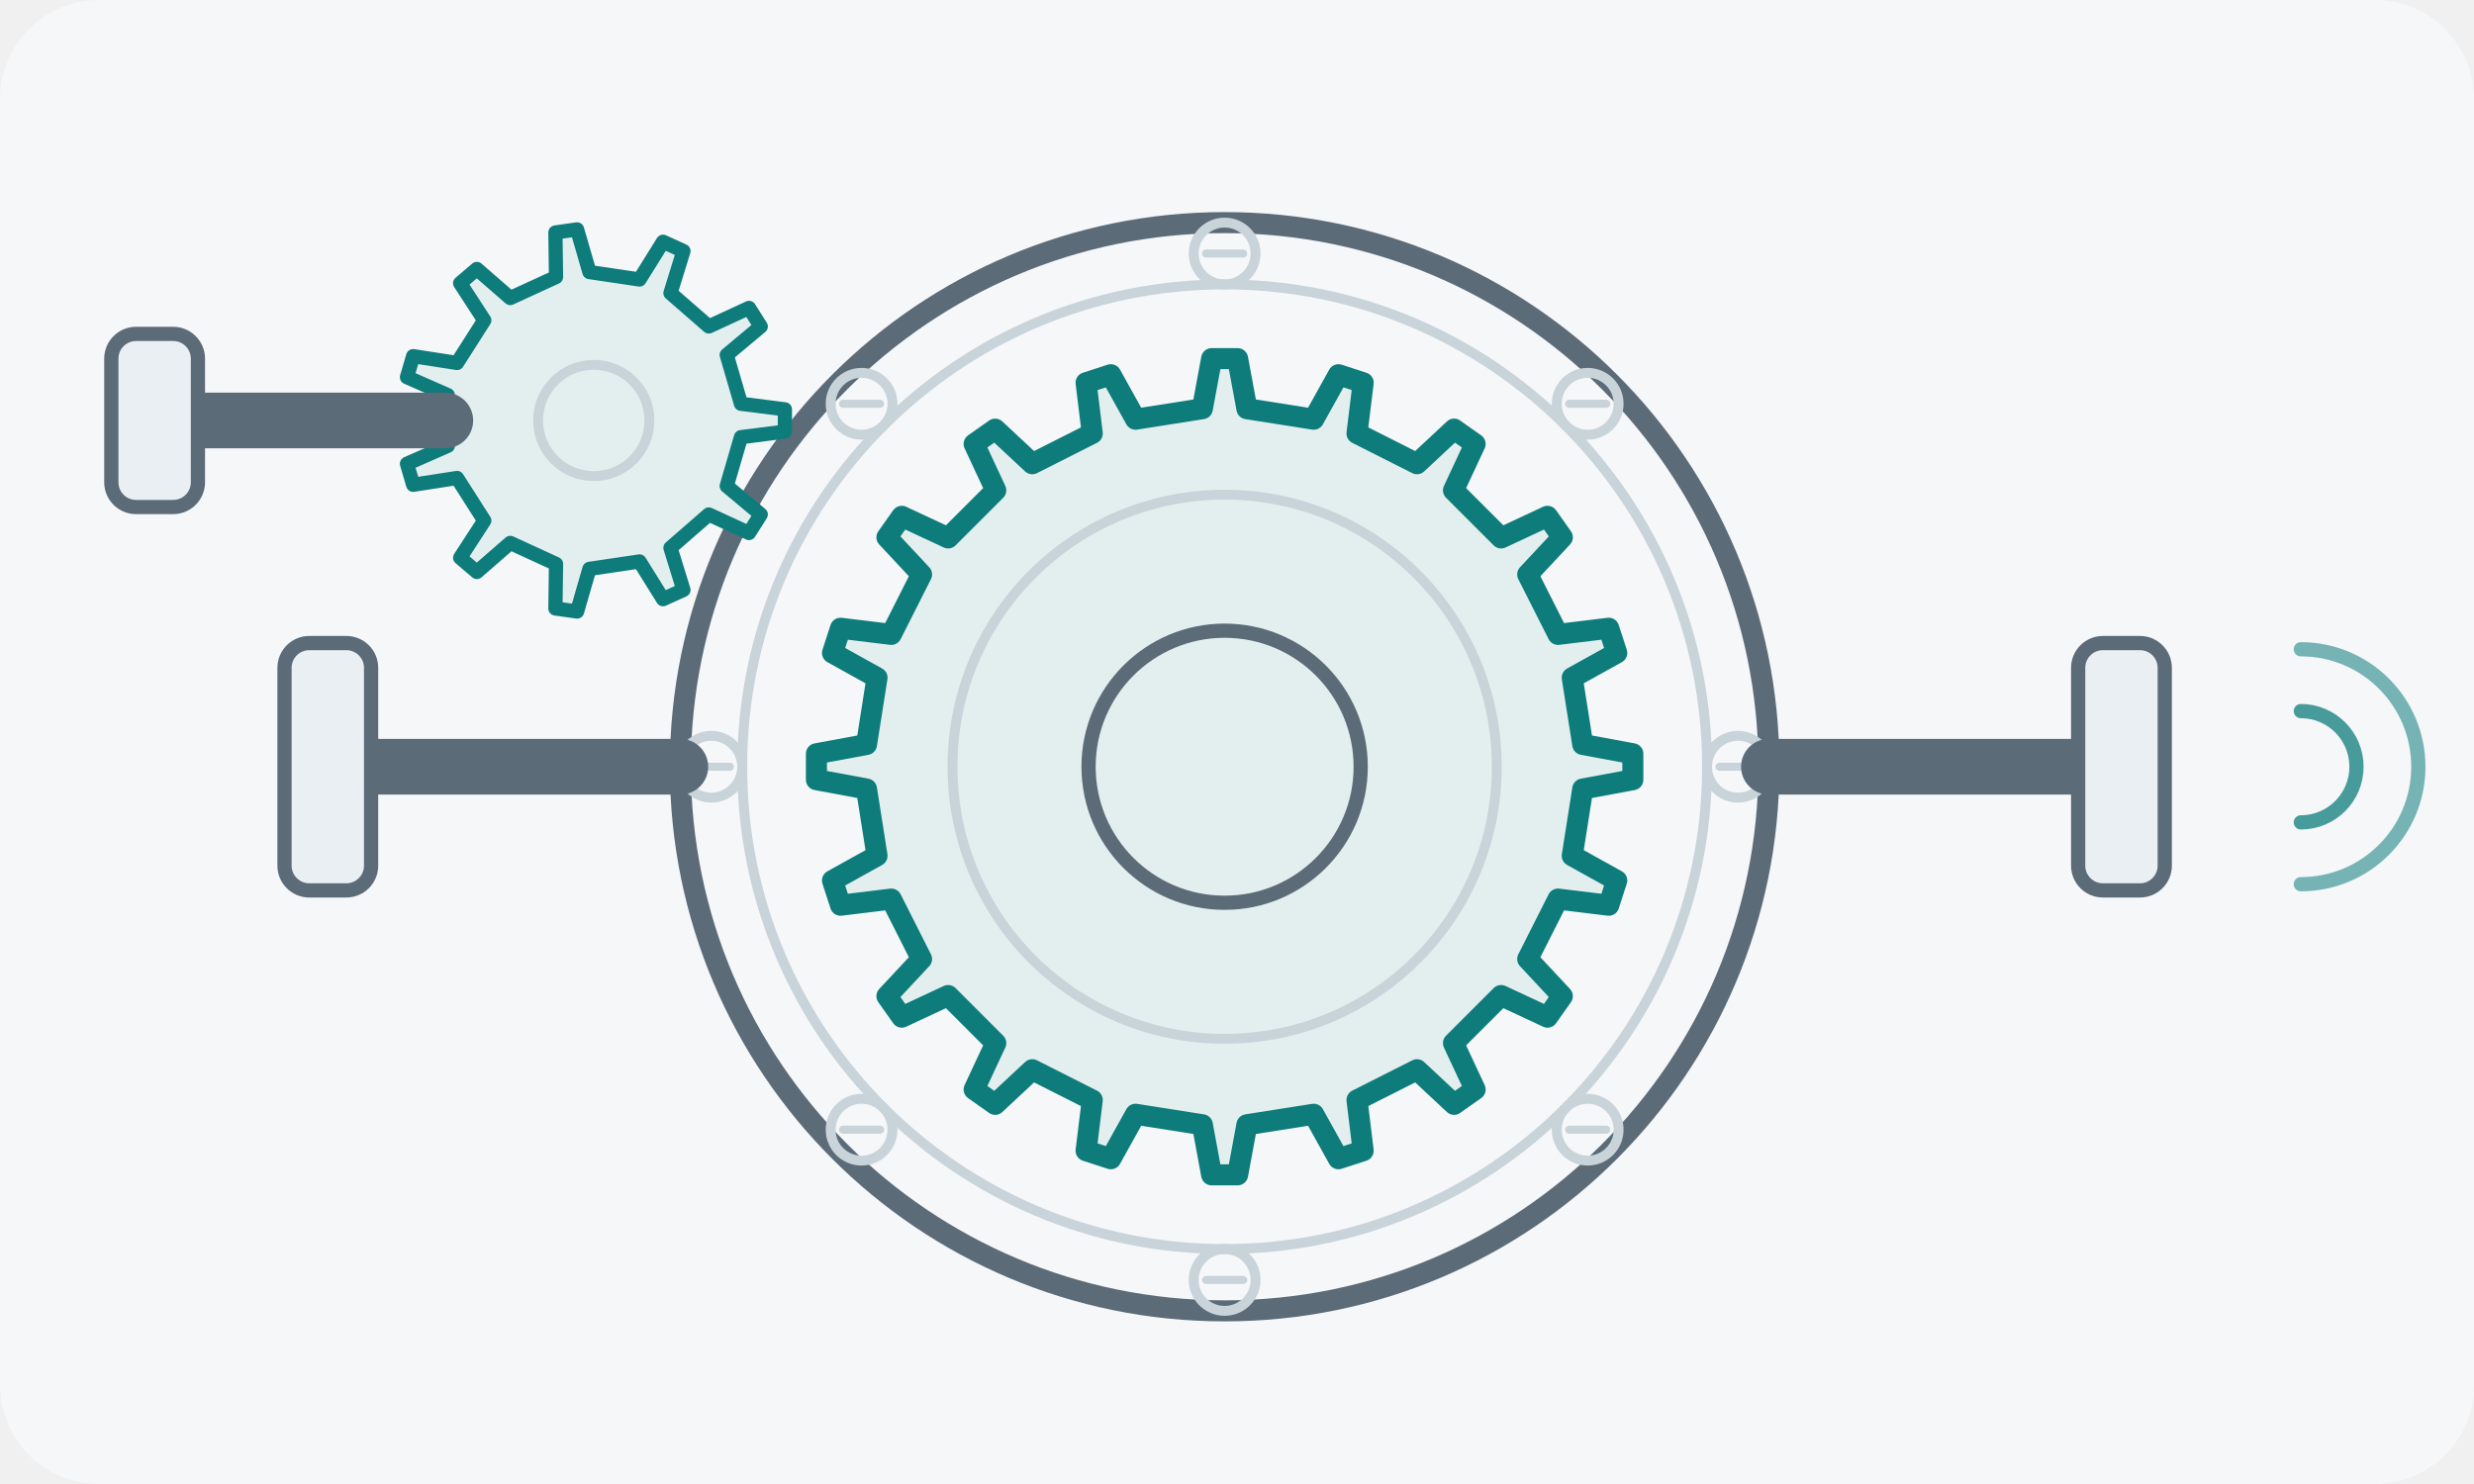
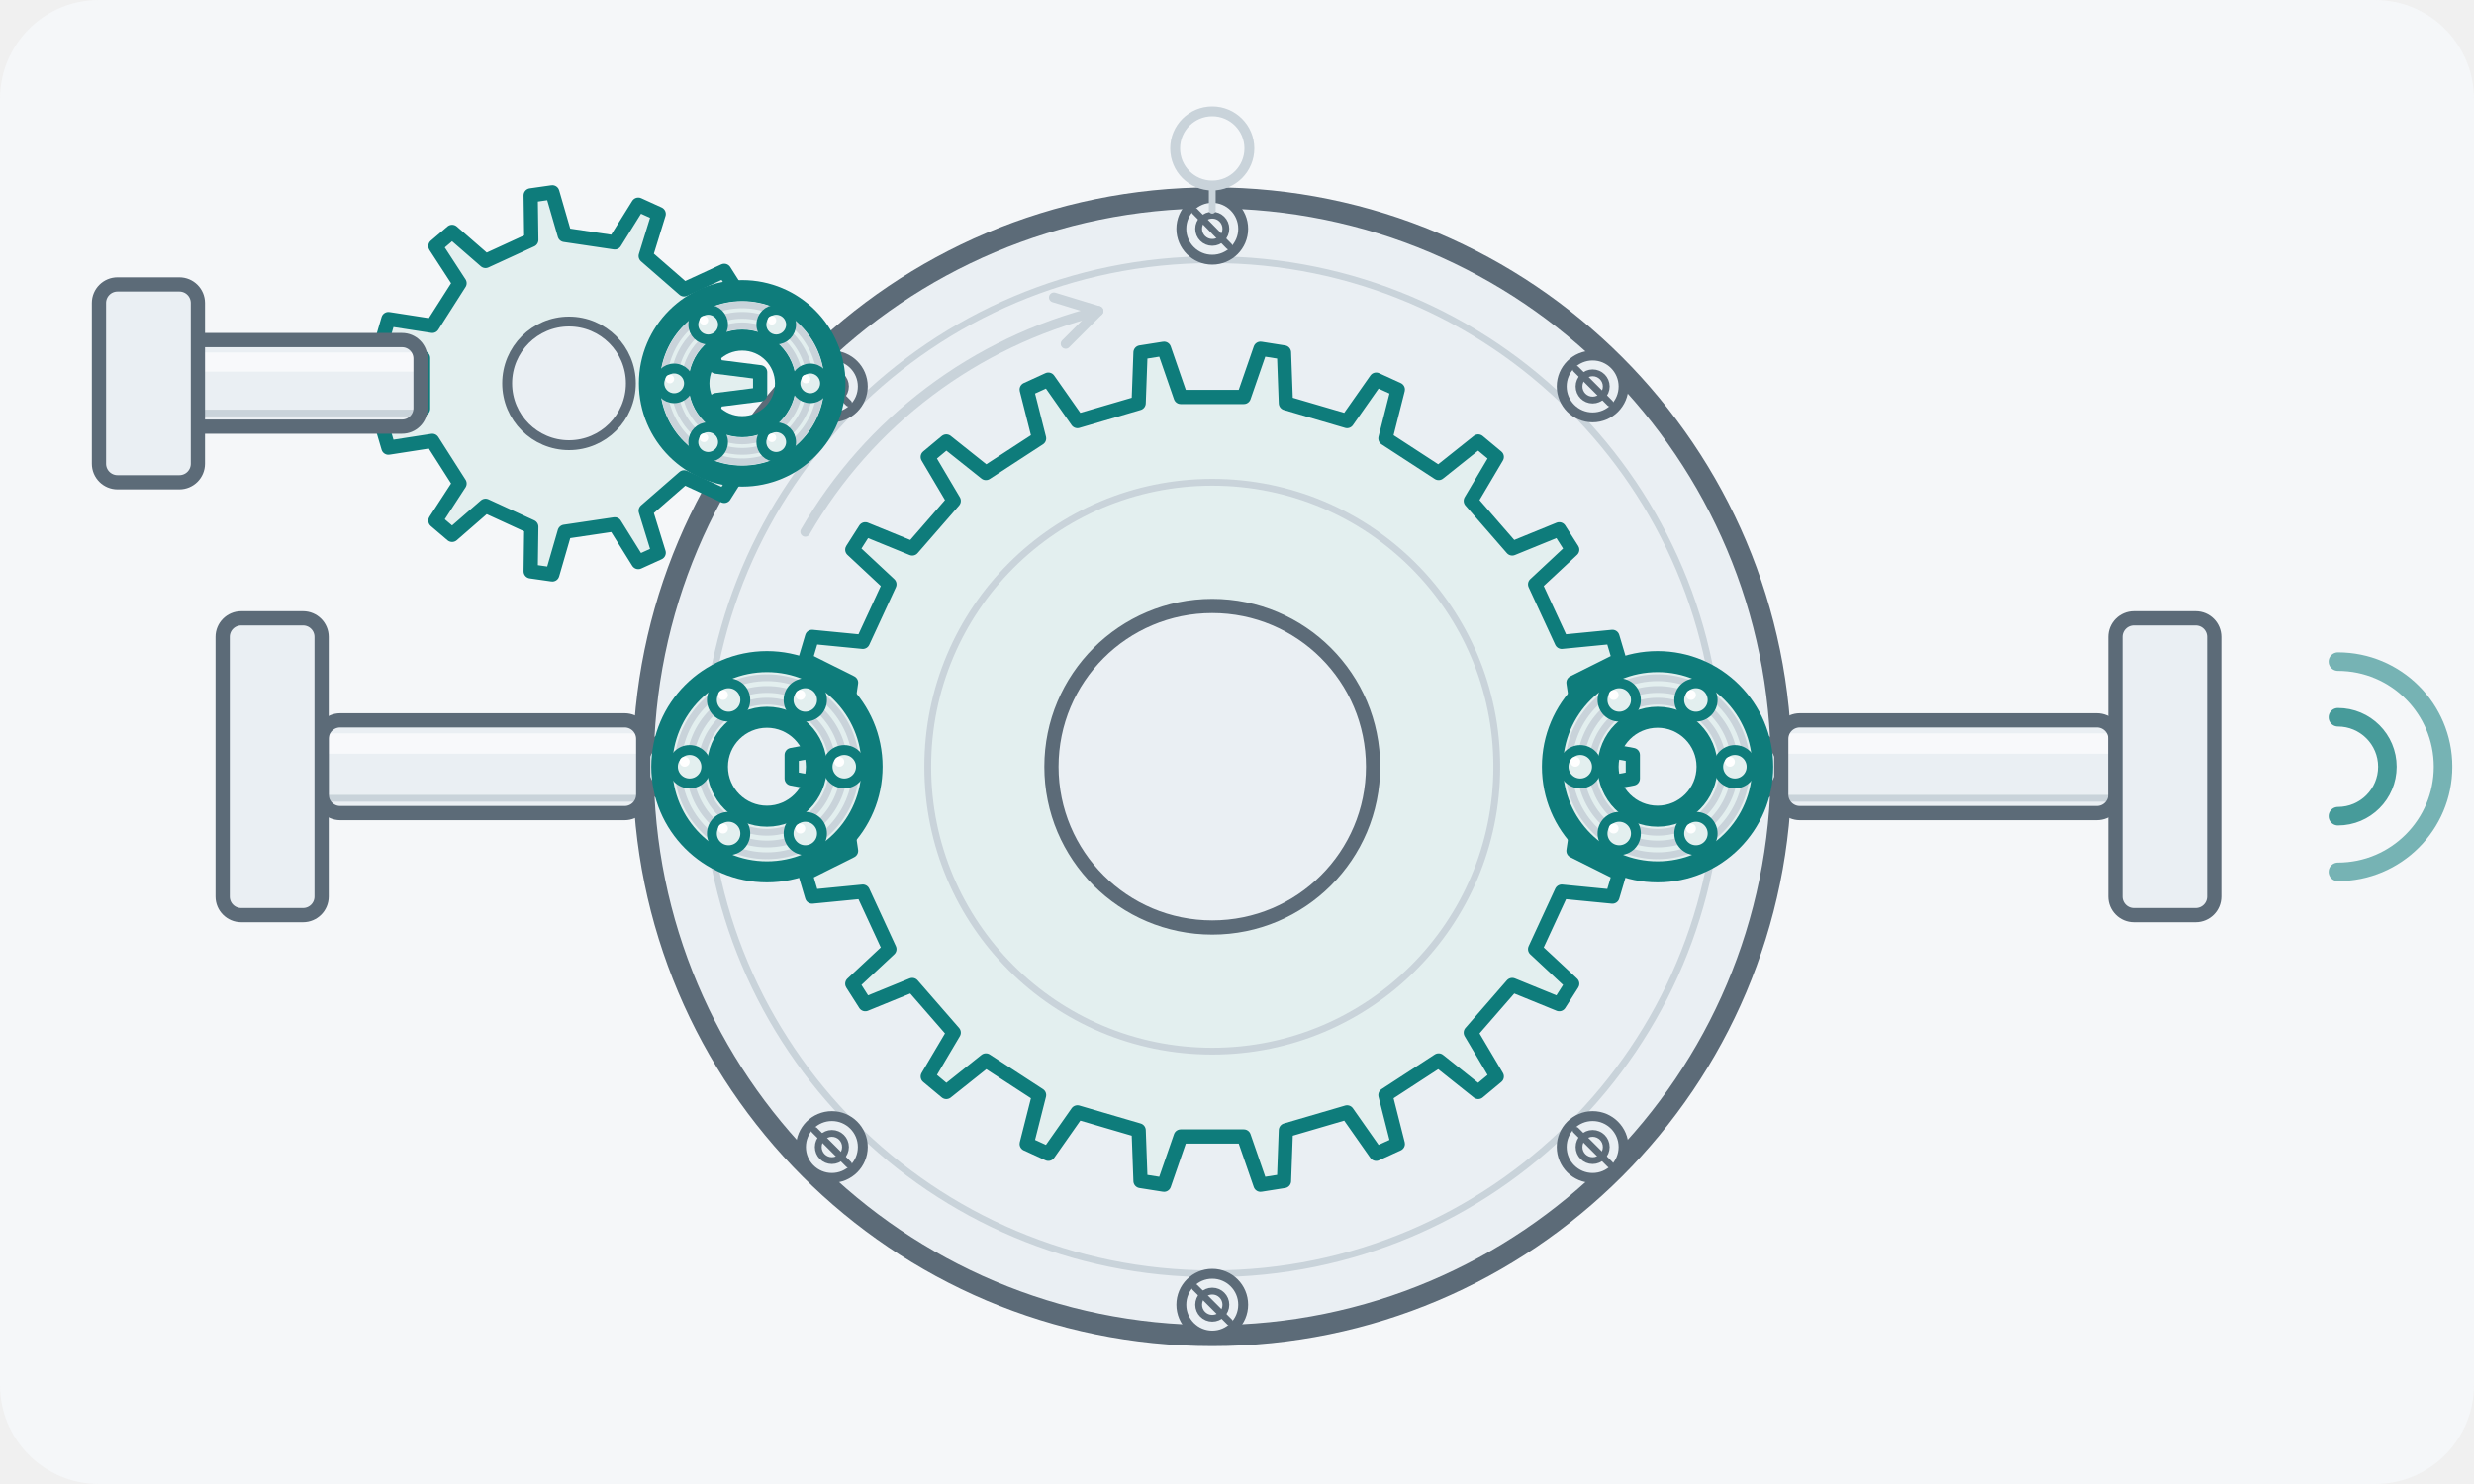
<svg xmlns="http://www.w3.org/2000/svg" viewBox="0 0 400 240" role="img" aria-label="Схема редуктора и главной пары">
+   <defs>
+     <pattern id="mRub" width="7" height="7" patternUnits="userSpaceOnUse">
+       <path d="M0 7 L7 0 M-1 1 L1 -1 M6 8 L8 6" stroke="#C9D3DA" stroke-width="1" />
+       <path d="M0 0 L7 7 M-1 6 L1 8 M6 -1 L8 1" stroke="#C9D3DA" stroke-width="1" />
+     </pattern>
+     <pattern id="mCer" width="8" height="8" patternUnits="userSpaceOnUse">
+       <circle cx="2" cy="2" r="1.2" fill="#C9D3DA" />
+       <circle cx="6" cy="6" r="1.2" fill="#C9D3DA" />
+     </pattern>
+     <pattern id="mFric" width="6" height="6" patternUnits="userSpaceOnUse">
+       <circle cx="1.5" cy="1.5" r="0.9" fill="#0E7C7B" opacity="0.55" />
+       <circle cx="4.5" cy="4.5" r="0.9" fill="#0E7C7B" opacity="0.55" />
+       <circle cx="4.5" cy="1.5" r="0.6" fill="#0E7C7B" opacity="0.35" />
+     </pattern>
+     <pattern id="mMet" width="6" height="6" patternUnits="userSpaceOnUse" patternTransform="rotate(45)">
+       <path d="M0 0 V6" stroke="#C9D3DA" stroke-width="1" />
+     </pattern>
+   </defs>
  <rect width="400" height="240" rx="16" fill="#F5F7F9" />
  <g fill="none" stroke-linecap="round" stroke-linejoin="round">
-     <circle cx="198.0" cy="124.0" r="88.0" stroke="#5C6B78" stroke-width="3.4" fill="none" />
-     <circle cx="198.0" cy="124.0" r="78.0" stroke="#C9D3DA" stroke-width="1.6" fill="none" />
-     <circle cx="281.0" cy="124.0" r="5.0" stroke="#C9D3DA" stroke-width="1.6" fill="none" />
-     <path d="M 278.0 124.0 L 284.0 124.0" stroke="#C9D3DA" stroke-width="1.3" />
-     <circle cx="256.7" cy="182.7" r="5.0" stroke="#C9D3DA" stroke-width="1.6" fill="none" />
-     <path d="M 253.7 182.7 L 259.7 182.7" stroke="#C9D3DA" stroke-width="1.3" />
-     <circle cx="198.0" cy="207.0" r="5.0" stroke="#C9D3DA" stroke-width="1.6" fill="none" />
-     <path d="M 195.0 207.0 L 201.0 207.0" stroke="#C9D3DA" stroke-width="1.3" />
-     <circle cx="139.3" cy="182.7" r="5.0" stroke="#C9D3DA" stroke-width="1.6" fill="none" />
-     <path d="M 136.3 182.7 L 142.3 182.7" stroke="#C9D3DA" stroke-width="1.3" />
-     <circle cx="115.0" cy="124.0" r="5.0" stroke="#C9D3DA" stroke-width="1.6" fill="none" />
-     <path d="M 112.0 124.0 L 118.0 124.0" stroke="#C9D3DA" stroke-width="1.3" />
-     <circle cx="139.3" cy="65.3" r="5.0" stroke="#C9D3DA" stroke-width="1.6" fill="none" />
-     <path d="M 136.3 65.3 L 142.3 65.3" stroke="#C9D3DA" stroke-width="1.3" />
-     <circle cx="198.0" cy="41.0" r="5.0" stroke="#C9D3DA" stroke-width="1.6" fill="none" />
-     <path d="M 195.0 41.0 L 201.0 41.0" stroke="#C9D3DA" stroke-width="1.3" />
-     <circle cx="256.7" cy="65.3" r="5.0" stroke="#C9D3DA" stroke-width="1.6" fill="none" />
-     <path d="M 253.7 65.3 L 259.7 65.3" stroke="#C9D3DA" stroke-width="1.3" />
-     <path d="M 255.9 120.4 L 264.0 121.9 L 264.0 126.1 L 255.9 127.6 L 254.2 138.4 L 261.4 142.4 L 260.1 146.4 L 251.9 145.4 L 247.0 155.1 L 252.6 161.1 L 250.2 164.5 L 242.7 161.0 L 235.0 168.7 L 238.5 176.2 L 235.1 178.6 L 229.1 173.0 L 219.4 177.9 L 220.4 186.1 L 216.4 187.4 L 212.4 180.2 L 201.6 181.9 L 200.1 190.0 L 195.9 190.0 L 194.4 181.9 L 183.6 180.2 L 179.6 187.4 L 175.6 186.1 L 176.6 177.9 L 166.9 173.0 L 160.9 178.6 L 157.5 176.2 L 161.0 168.7 L 153.3 161.0 L 145.8 164.5 L 143.4 161.1 L 149.0 155.1 L 144.1 145.4 L 135.9 146.4 L 134.6 142.4 L 141.8 138.4 L 140.1 127.6 L 132.0 126.1 L 132.0 121.9 L 140.1 120.4 L 141.8 109.6 L 134.6 105.6 L 135.9 101.6 L 144.1 102.6 L 149.0 92.9 L 143.4 86.9 L 145.8 83.5 L 153.3 87.0 L 161.0 79.3 L 157.5 71.8 L 160.9 69.4 L 166.9 75.0 L 176.6 70.1 L 175.6 61.9 L 179.6 60.6 L 183.6 67.8 L 194.4 66.1 L 195.9 58.0 L 200.1 58.0 L 201.6 66.1 L 212.4 67.8 L 216.4 60.6 L 220.4 61.9 L 219.4 70.1 L 229.1 75.0 L 235.1 69.4 L 238.5 71.8 L 235.0 79.3 L 242.7 87.0 L 250.2 83.5 L 252.6 86.9 L 247.0 92.9 L 251.9 102.6 L 260.1 101.6 L 261.4 105.6 L 254.2 109.6 Z" stroke="#0E7C7B" stroke-width="3.4" fill="#E3EFEF" />
-     <circle cx="198.0" cy="124.0" r="44.0" stroke="#C9D3DA" stroke-width="1.6" fill="none" />
-     <circle cx="198.0" cy="124.0" r="22.0" stroke="#5C6B78" stroke-width="2.3" fill="none" />
-     <path d="M 119.8 65.3 L 126.9 66.2 L 126.9 69.8 L 119.8 70.7 L 117.5 78.6 L 123.0 83.2 L 121.1 86.2 L 114.6 83.2 L 108.4 88.6 L 110.5 95.4 L 107.2 96.9 L 103.4 90.8 L 95.3 92.0 L 93.3 98.9 L 89.8 98.4 L 89.9 91.2 L 82.5 87.8 L 77.1 92.5 L 74.4 90.2 L 78.3 84.2 L 73.9 77.3 L 66.8 78.4 L 65.8 75.0 L 72.4 72.1 L 72.4 63.9 L 65.8 61.0 L 66.8 57.6 L 73.9 58.7 L 78.3 51.8 L 74.4 45.8 L 77.1 43.5 L 82.5 48.2 L 89.9 44.8 L 89.8 37.6 L 93.3 37.1 L 95.3 44.0 L 103.4 45.2 L 107.2 39.1 L 110.5 40.6 L 108.4 47.4 L 114.6 52.8 L 121.1 49.8 L 123.0 52.8 L 117.5 57.4 Z" stroke="#0E7C7B" stroke-width="2.3" fill="#E3EFEF" />
-     <circle cx="96.0" cy="68.0" r="9.0" stroke="#C9D3DA" stroke-width="1.6" fill="none" />
-     <path d="M 72.0 68.0 L 30.0 68.0" stroke="#5C6B78" stroke-width="9.0" />
-     <rect x="18.0" y="54.0" width="14.0" height="28.0" rx="4" stroke="#5C6B78" stroke-width="2.3" fill="#EAEFF3" />
-     <path d="M 286.0 124.0 L 336.0 124.0" stroke="#5C6B78" stroke-width="9.0" />
-     <rect x="336.0" y="104.0" width="14.0" height="40.0" rx="4" stroke="#5C6B78" stroke-width="2.3" fill="#EAEFF3" />
-     <path d="M 110.0 124.0 L 60.0 124.0" stroke="#5C6B78" stroke-width="9.0" />
-     <rect x="46.0" y="104.0" width="14.0" height="40.0" rx="4" stroke="#5C6B78" stroke-width="2.3" fill="#EAEFF3" />
-     <path d="M 372 115 A 9 9 0 0 1 372 133" stroke="#0E7C7B" stroke-width="2.3" opacity="0.75" />
-     <path d="M 372 105 A 19 19 0 0 1 372 143" stroke="#0E7C7B" stroke-width="2.3" opacity="0.55" />
+     <circle cx="196.0" cy="124.0" r="92.0" stroke="#5C6B78" stroke-width="3.4" fill="#EAEFF3" />
+     <circle cx="196.0" cy="124.0" r="82.0" stroke="#C9D3DA" stroke-width="1.1" fill="none" />
+     <circle cx="283.0" cy="124.0" r="5.0" stroke="#5C6B78" stroke-width="1.6" fill="#EAEFF3" />
+     <path d="M 280.2 121.2 L 285.8 126.8" stroke="#5C6B78" stroke-width="1.1" />
+     <circle cx="283.0" cy="124.0" r="2.2" stroke="#5C6B78" stroke-width="1.1" fill="none" />
+     <circle cx="257.5" cy="185.5" r="5.0" stroke="#5C6B78" stroke-width="1.6" fill="#EAEFF3" />
+     <path d="M 254.8 182.8 L 260.3 188.3" stroke="#5C6B78" stroke-width="1.1" />
+     <circle cx="257.5" cy="185.5" r="2.2" stroke="#5C6B78" stroke-width="1.1" fill="none" />
+     <circle cx="196.0" cy="211.0" r="5.0" stroke="#5C6B78" stroke-width="1.6" fill="#EAEFF3" />
+     <path d="M 193.2 208.2 L 198.8 213.8" stroke="#5C6B78" stroke-width="1.1" />
+     <circle cx="196.0" cy="211.0" r="2.2" stroke="#5C6B78" stroke-width="1.1" fill="none" />
+     <circle cx="134.5" cy="185.5" r="5.0" stroke="#5C6B78" stroke-width="1.6" fill="#EAEFF3" />
+     <path d="M 131.7 182.8 L 137.2 188.3" stroke="#5C6B78" stroke-width="1.1" />
+     <circle cx="134.5" cy="185.5" r="2.2" stroke="#5C6B78" stroke-width="1.1" fill="none" />
+     <circle cx="109.0" cy="124.0" r="5.0" stroke="#5C6B78" stroke-width="1.6" fill="#EAEFF3" />
+     <path d="M 106.2 121.3 L 111.8 126.8" stroke="#5C6B78" stroke-width="1.1" />
+     <circle cx="109.0" cy="124.0" r="2.2" stroke="#5C6B78" stroke-width="1.1" fill="none" />
+     <circle cx="134.5" cy="62.5" r="5.0" stroke="#5C6B78" stroke-width="1.6" fill="#EAEFF3" />
+     <path d="M 131.7 59.7 L 137.2 65.2" stroke="#5C6B78" stroke-width="1.1" />
+     <circle cx="134.5" cy="62.5" r="2.2" stroke="#5C6B78" stroke-width="1.1" fill="none" />
+     <circle cx="196.0" cy="37.0" r="5.0" stroke="#5C6B78" stroke-width="1.6" fill="#EAEFF3" />
+     <path d="M 193.2 34.2 L 198.7 39.8" stroke="#5C6B78" stroke-width="1.1" />
+     <circle cx="196.0" cy="37.0" r="2.2" stroke="#5C6B78" stroke-width="1.1" fill="none" />
+     <circle cx="257.5" cy="62.5" r="5.0" stroke="#5C6B78" stroke-width="1.6" fill="#EAEFF3" />
+     <path d="M 254.8 59.7 L 260.3 65.2" stroke="#5C6B78" stroke-width="1.1" />
+     <circle cx="257.5" cy="62.5" r="2.2" stroke="#5C6B78" stroke-width="1.1" fill="none" />
+     <path d="M 255.9 120.6 L 264.0 122.1 L 264.0 125.9 L 255.9 127.4 L 254.4 137.6 L 261.8 141.3 L 260.7 145.0 L 252.5 144.2 L 248.2 153.5 L 254.2 159.1 L 252.1 162.4 L 244.5 159.3 L 237.8 167.0 L 242.0 174.1 L 239.0 176.6 L 232.6 171.5 L 224.0 177.1 L 226.0 185.0 L 222.5 186.6 L 217.8 179.9 L 207.9 182.8 L 207.6 191.0 L 203.8 191.6 L 201.1 183.8 L 190.9 183.8 L 188.2 191.6 L 184.4 191.0 L 184.1 182.8 L 174.2 179.9 L 169.5 186.6 L 166.0 185.0 L 168.0 177.1 L 159.4 171.5 L 153.0 176.6 L 150.0 174.1 L 154.2 167.0 L 147.5 159.3 L 139.9 162.4 L 137.8 159.1 L 143.8 153.5 L 139.5 144.2 L 131.3 145.0 L 130.2 141.3 L 137.6 137.6 L 136.1 127.4 L 128.0 125.9 L 128.0 122.1 L 136.1 120.6 L 137.6 110.4 L 130.2 106.7 L 131.3 103.0 L 139.5 103.8 L 143.8 94.5 L 137.8 88.9 L 139.9 85.6 L 147.5 88.7 L 154.2 81.0 L 150.0 73.9 L 153.0 71.4 L 159.4 76.5 L 168.0 70.9 L 166.0 63.0 L 169.5 61.4 L 174.2 68.1 L 184.1 65.2 L 184.4 57.0 L 188.2 56.4 L 190.9 64.2 L 201.1 64.2 L 203.8 56.4 L 207.6 57.0 L 207.9 65.2 L 217.8 68.1 L 222.5 61.4 L 226.0 63.0 L 224.0 70.9 L 232.6 76.5 L 239.0 71.4 L 242.0 73.9 L 237.8 81.0 L 244.5 88.7 L 252.1 85.6 L 254.2 88.9 L 248.2 94.5 L 252.5 103.8 L 260.7 103.0 L 261.8 106.7 L 254.4 110.4 Z" stroke="#0E7C7B" stroke-width="2.3" fill="#E3EFEF" />
+     <circle cx="196.0" cy="124.0" r="46.0" stroke="#C9D3DA" stroke-width="1.1" fill="none" />
+     <circle cx="196.0" cy="124.0" r="26.0" stroke="#5C6B78" stroke-width="2.3" fill="#EAEFF3" />
+     <path d="M 115.8 59.3 L 122.9 60.2 L 122.9 63.8 L 115.8 64.7 L 113.5 72.6 L 119.0 77.2 L 117.1 80.2 L 110.6 77.2 L 104.4 82.6 L 106.5 89.4 L 103.2 90.9 L 99.4 84.8 L 91.3 86.0 L 89.3 92.9 L 85.8 92.4 L 85.9 85.2 L 78.5 81.8 L 73.1 86.5 L 70.4 84.2 L 74.3 78.2 L 69.9 71.3 L 62.8 72.4 L 61.8 69.0 L 68.4 66.1 L 68.4 57.9 L 61.8 55.0 L 62.8 51.6 L 69.9 52.7 L 74.3 45.8 L 70.4 39.8 L 73.1 37.5 L 78.5 42.2 L 85.9 38.8 L 85.8 31.6 L 89.3 31.1 L 91.3 38.0 L 99.4 39.2 L 103.2 33.1 L 106.5 34.6 L 104.4 41.4 L 110.6 46.8 L 117.1 43.8 L 119.0 46.8 L 113.5 51.4 Z" stroke="#0E7C7B" stroke-width="2.3" fill="#E3EFEF" />
+     <circle cx="92.0" cy="62.0" r="10.0" stroke="#5C6B78" stroke-width="1.6" fill="#EAEFF3" />
+     <rect x="30.0" y="55.0" width="38.0" height="14.0" rx="3" stroke="none" stroke-width="0" fill="#EAEFF3" />
+     <rect x="30.0" y="57.0" width="38.0" height="3.1" fill="#FFFFFF" opacity="0.65" />
+     <path d="M 30.0 66.8 L 68.0 66.8" stroke="#C9D3DA" stroke-width="1.1" />
+     <rect x="30.0" y="55.0" width="38.0" height="14.0" rx="3" stroke="#5C6B78" stroke-width="2.3" fill="none" />
+     <rect x="16.0" y="46.0" width="16.0" height="32.0" rx="3" stroke="#5C6B78" stroke-width="2.3" fill="#EAEFF3" />
+     <path d="M 105.0 62.0 A 15.0 15.0 0 1 0 135.0 62.0 A 15.0 15.0 0 1 0 105.0 62.0 Z M 113.0 62.0 A 7.0 7.0 0 1 0 127.0 62.0 A 7.0 7.0 0 1 0 113.0 62.0 Z" fill="#E3EFEF" fill-rule="evenodd" stroke="none" />
+     <circle cx="120.0" cy="62.0" r="15.0" stroke="#0E7C7B" stroke-width="3.4" fill="none" />
+     <circle cx="120.0" cy="62.0" r="12.7" stroke="#C9D3DA" stroke-width="1.1" fill="none" />
+     <circle cx="120.0" cy="62.0" r="7.0" stroke="#0E7C7B" stroke-width="3.4" fill="none" />
+     <circle cx="120.0" cy="62.0" r="9.3" stroke="#C9D3DA" stroke-width="1.1" fill="none" />
+     <circle cx="120.0" cy="62.0" r="11.0" stroke="#C9D3DA" stroke-width="1.1" fill="none" />
+     <circle cx="131.0" cy="62.0" r="2.4" stroke="#0E7C7B" stroke-width="1.6" fill="#E3EFEF" />
+     <circle cx="130.3" cy="61.3" r="0.7" stroke="none" stroke-width="0" fill="#FFFFFF" />
+     <circle cx="125.5" cy="71.5" r="2.4" stroke="#0E7C7B" stroke-width="1.6" fill="#E3EFEF" />
+     <circle cx="124.8" cy="70.8" r="0.7" stroke="none" stroke-width="0" fill="#FFFFFF" />
+     <circle cx="114.5" cy="71.5" r="2.4" stroke="#0E7C7B" stroke-width="1.6" fill="#E3EFEF" />
+     <circle cx="113.8" cy="70.8" r="0.7" stroke="none" stroke-width="0" fill="#FFFFFF" />
+     <circle cx="109.0" cy="62.0" r="2.4" stroke="#0E7C7B" stroke-width="1.6" fill="#E3EFEF" />
+     <circle cx="108.3" cy="61.3" r="0.7" stroke="none" stroke-width="0" fill="#FFFFFF" />
+     <circle cx="114.5" cy="52.5" r="2.4" stroke="#0E7C7B" stroke-width="1.6" fill="#E3EFEF" />
+     <circle cx="113.8" cy="51.8" r="0.7" stroke="none" stroke-width="0" fill="#FFFFFF" />
+     <circle cx="125.5" cy="52.5" r="2.4" stroke="#0E7C7B" stroke-width="1.6" fill="#E3EFEF" />
+     <circle cx="124.8" cy="51.8" r="0.7" stroke="none" stroke-width="0" fill="#FFFFFF" />
+     <rect x="288.0" y="116.5" width="54.0" height="15.0" rx="3" stroke="none" stroke-width="0" fill="#EAEFF3" />
+     <rect x="288.0" y="118.6" width="54.0" height="3.3" fill="#FFFFFF" opacity="0.65" />
+     <path d="M 288.0 129.1 L 342.0 129.1" stroke="#C9D3DA" stroke-width="1.1" />
+     <rect x="288.0" y="116.5" width="54.0" height="15.0" rx="3" stroke="#5C6B78" stroke-width="2.3" fill="none" />
+     <rect x="342.0" y="100.0" width="16.0" height="48.0" rx="3" stroke="#5C6B78" stroke-width="2.3" fill="#EAEFF3" />
+     <rect x="52.0" y="116.5" width="52.0" height="15.0" rx="3" stroke="none" stroke-width="0" fill="#EAEFF3" />
+     <rect x="52.0" y="118.6" width="52.0" height="3.3" fill="#FFFFFF" opacity="0.65" />
+     <path d="M 52.0 129.1 L 104.0 129.1" stroke="#C9D3DA" stroke-width="1.1" />
+     <rect x="52.0" y="116.5" width="52.0" height="15.0" rx="3" stroke="#5C6B78" stroke-width="2.3" fill="none" />
+     <rect x="36.0" y="100.0" width="16.0" height="48.0" rx="3" stroke="#5C6B78" stroke-width="2.3" fill="#EAEFF3" />
+     <path d="M 251.0 124.0 A 17.0 17.0 0 1 0 285.0 124.0 A 17.0 17.0 0 1 0 251.0 124.0 Z M 260.0 124.0 A 8.0 8.0 0 1 0 276.0 124.0 A 8.0 8.0 0 1 0 260.0 124.0 Z" fill="#E3EFEF" fill-rule="evenodd" stroke="none" />
+     <circle cx="268.0" cy="124.0" r="17.0" stroke="#0E7C7B" stroke-width="3.4" fill="none" />
+     <circle cx="268.0" cy="124.0" r="14.4" stroke="#C9D3DA" stroke-width="1.1" fill="none" />
+     <circle cx="268.0" cy="124.0" r="8.0" stroke="#0E7C7B" stroke-width="3.4" fill="none" />
+     <circle cx="268.0" cy="124.0" r="10.6" stroke="#C9D3DA" stroke-width="1.1" fill="none" />
+     <circle cx="268.0" cy="124.0" r="12.5" stroke="#C9D3DA" stroke-width="1.1" fill="none" />
+     <circle cx="280.5" cy="124.0" r="2.7" stroke="#0E7C7B" stroke-width="1.6" fill="#E3EFEF" />
+     <circle cx="279.7" cy="123.2" r="0.8" stroke="none" stroke-width="0" fill="#FFFFFF" />
+     <circle cx="274.2" cy="134.8" r="2.7" stroke="#0E7C7B" stroke-width="1.6" fill="#E3EFEF" />
+     <circle cx="273.4" cy="134.0" r="0.8" stroke="none" stroke-width="0" fill="#FFFFFF" />
+     <circle cx="261.8" cy="134.8" r="2.7" stroke="#0E7C7B" stroke-width="1.6" fill="#E3EFEF" />
+     <circle cx="260.9" cy="134.0" r="0.8" stroke="none" stroke-width="0" fill="#FFFFFF" />
+     <circle cx="255.5" cy="124.0" r="2.7" stroke="#0E7C7B" stroke-width="1.6" fill="#E3EFEF" />
+     <circle cx="254.7" cy="123.2" r="0.8" stroke="none" stroke-width="0" fill="#FFFFFF" />
+     <circle cx="261.8" cy="113.2" r="2.7" stroke="#0E7C7B" stroke-width="1.6" fill="#E3EFEF" />
+     <circle cx="260.9" cy="112.4" r="0.8" stroke="none" stroke-width="0" fill="#FFFFFF" />
+     <circle cx="274.2" cy="113.2" r="2.7" stroke="#0E7C7B" stroke-width="1.6" fill="#E3EFEF" />
+     <circle cx="273.4" cy="112.4" r="0.8" stroke="none" stroke-width="0" fill="#FFFFFF" />
+     <path d="M 107.0 124.0 A 17.0 17.0 0 1 0 141.0 124.0 A 17.0 17.0 0 1 0 107.0 124.0 Z M 116.0 124.0 A 8.0 8.0 0 1 0 132.0 124.0 A 8.0 8.0 0 1 0 116.0 124.0 Z" fill="#E3EFEF" fill-rule="evenodd" stroke="none" />
+     <circle cx="124.0" cy="124.0" r="17.0" stroke="#0E7C7B" stroke-width="3.4" fill="none" />
+     <circle cx="124.0" cy="124.0" r="14.4" stroke="#C9D3DA" stroke-width="1.1" fill="none" />
+     <circle cx="124.0" cy="124.0" r="8.0" stroke="#0E7C7B" stroke-width="3.4" fill="none" />
+     <circle cx="124.0" cy="124.0" r="10.6" stroke="#C9D3DA" stroke-width="1.1" fill="none" />
+     <circle cx="124.0" cy="124.0" r="12.5" stroke="#C9D3DA" stroke-width="1.1" fill="none" />
+     <circle cx="136.5" cy="124.0" r="2.7" stroke="#0E7C7B" stroke-width="1.6" fill="#E3EFEF" />
+     <circle cx="135.7" cy="123.2" r="0.8" stroke="none" stroke-width="0" fill="#FFFFFF" />
+     <circle cx="130.2" cy="134.8" r="2.7" stroke="#0E7C7B" stroke-width="1.6" fill="#E3EFEF" />
+     <circle cx="129.4" cy="134.0" r="0.8" stroke="none" stroke-width="0" fill="#FFFFFF" />
+     <circle cx="117.8" cy="134.8" r="2.7" stroke="#0E7C7B" stroke-width="1.6" fill="#E3EFEF" />
+     <circle cx="116.9" cy="134.0" r="0.8" stroke="none" stroke-width="0" fill="#FFFFFF" />
+     <circle cx="111.5" cy="124.0" r="2.7" stroke="#0E7C7B" stroke-width="1.6" fill="#E3EFEF" />
+     <circle cx="110.7" cy="123.2" r="0.8" stroke="none" stroke-width="0" fill="#FFFFFF" />
+     <circle cx="117.8" cy="113.2" r="2.7" stroke="#0E7C7B" stroke-width="1.6" fill="#E3EFEF" />
+     <circle cx="116.9" cy="112.4" r="0.8" stroke="none" stroke-width="0" fill="#FFFFFF" />
+     <circle cx="130.2" cy="113.2" r="2.7" stroke="#0E7C7B" stroke-width="1.6" fill="#E3EFEF" />
+     <circle cx="129.4" cy="112.4" r="0.8" stroke="none" stroke-width="0" fill="#FFFFFF" />
+     <circle cx="196.0" cy="24.0" r="6.0" stroke="#C9D3DA" stroke-width="1.6" fill="none" />
+     <path d="M 196.0 30.0 L 196.0 34.0" stroke="#C9D3DA" stroke-width="1.1" />
+     <path d="M 130.2 86.0 A 76.0 76.0 0 0 1 177.6 50.3" stroke="#C9D3DA" stroke-width="1.6" fill="none" />
+     <path d="M 172.3 55.6 L 177.6 50.3 L 170.4 48.1" stroke="#C9D3DA" stroke-width="1.6" fill="none" />
+     <path d="M 378 116 A 8 8 0 0 1 378 132" stroke="#0E7C7B" stroke-width="3" opacity="0.75" />
+     <path d="M 378 107 A 17 17 0 0 1 378 141" stroke="#0E7C7B" stroke-width="3" opacity="0.55" />
  </g>
</svg>
